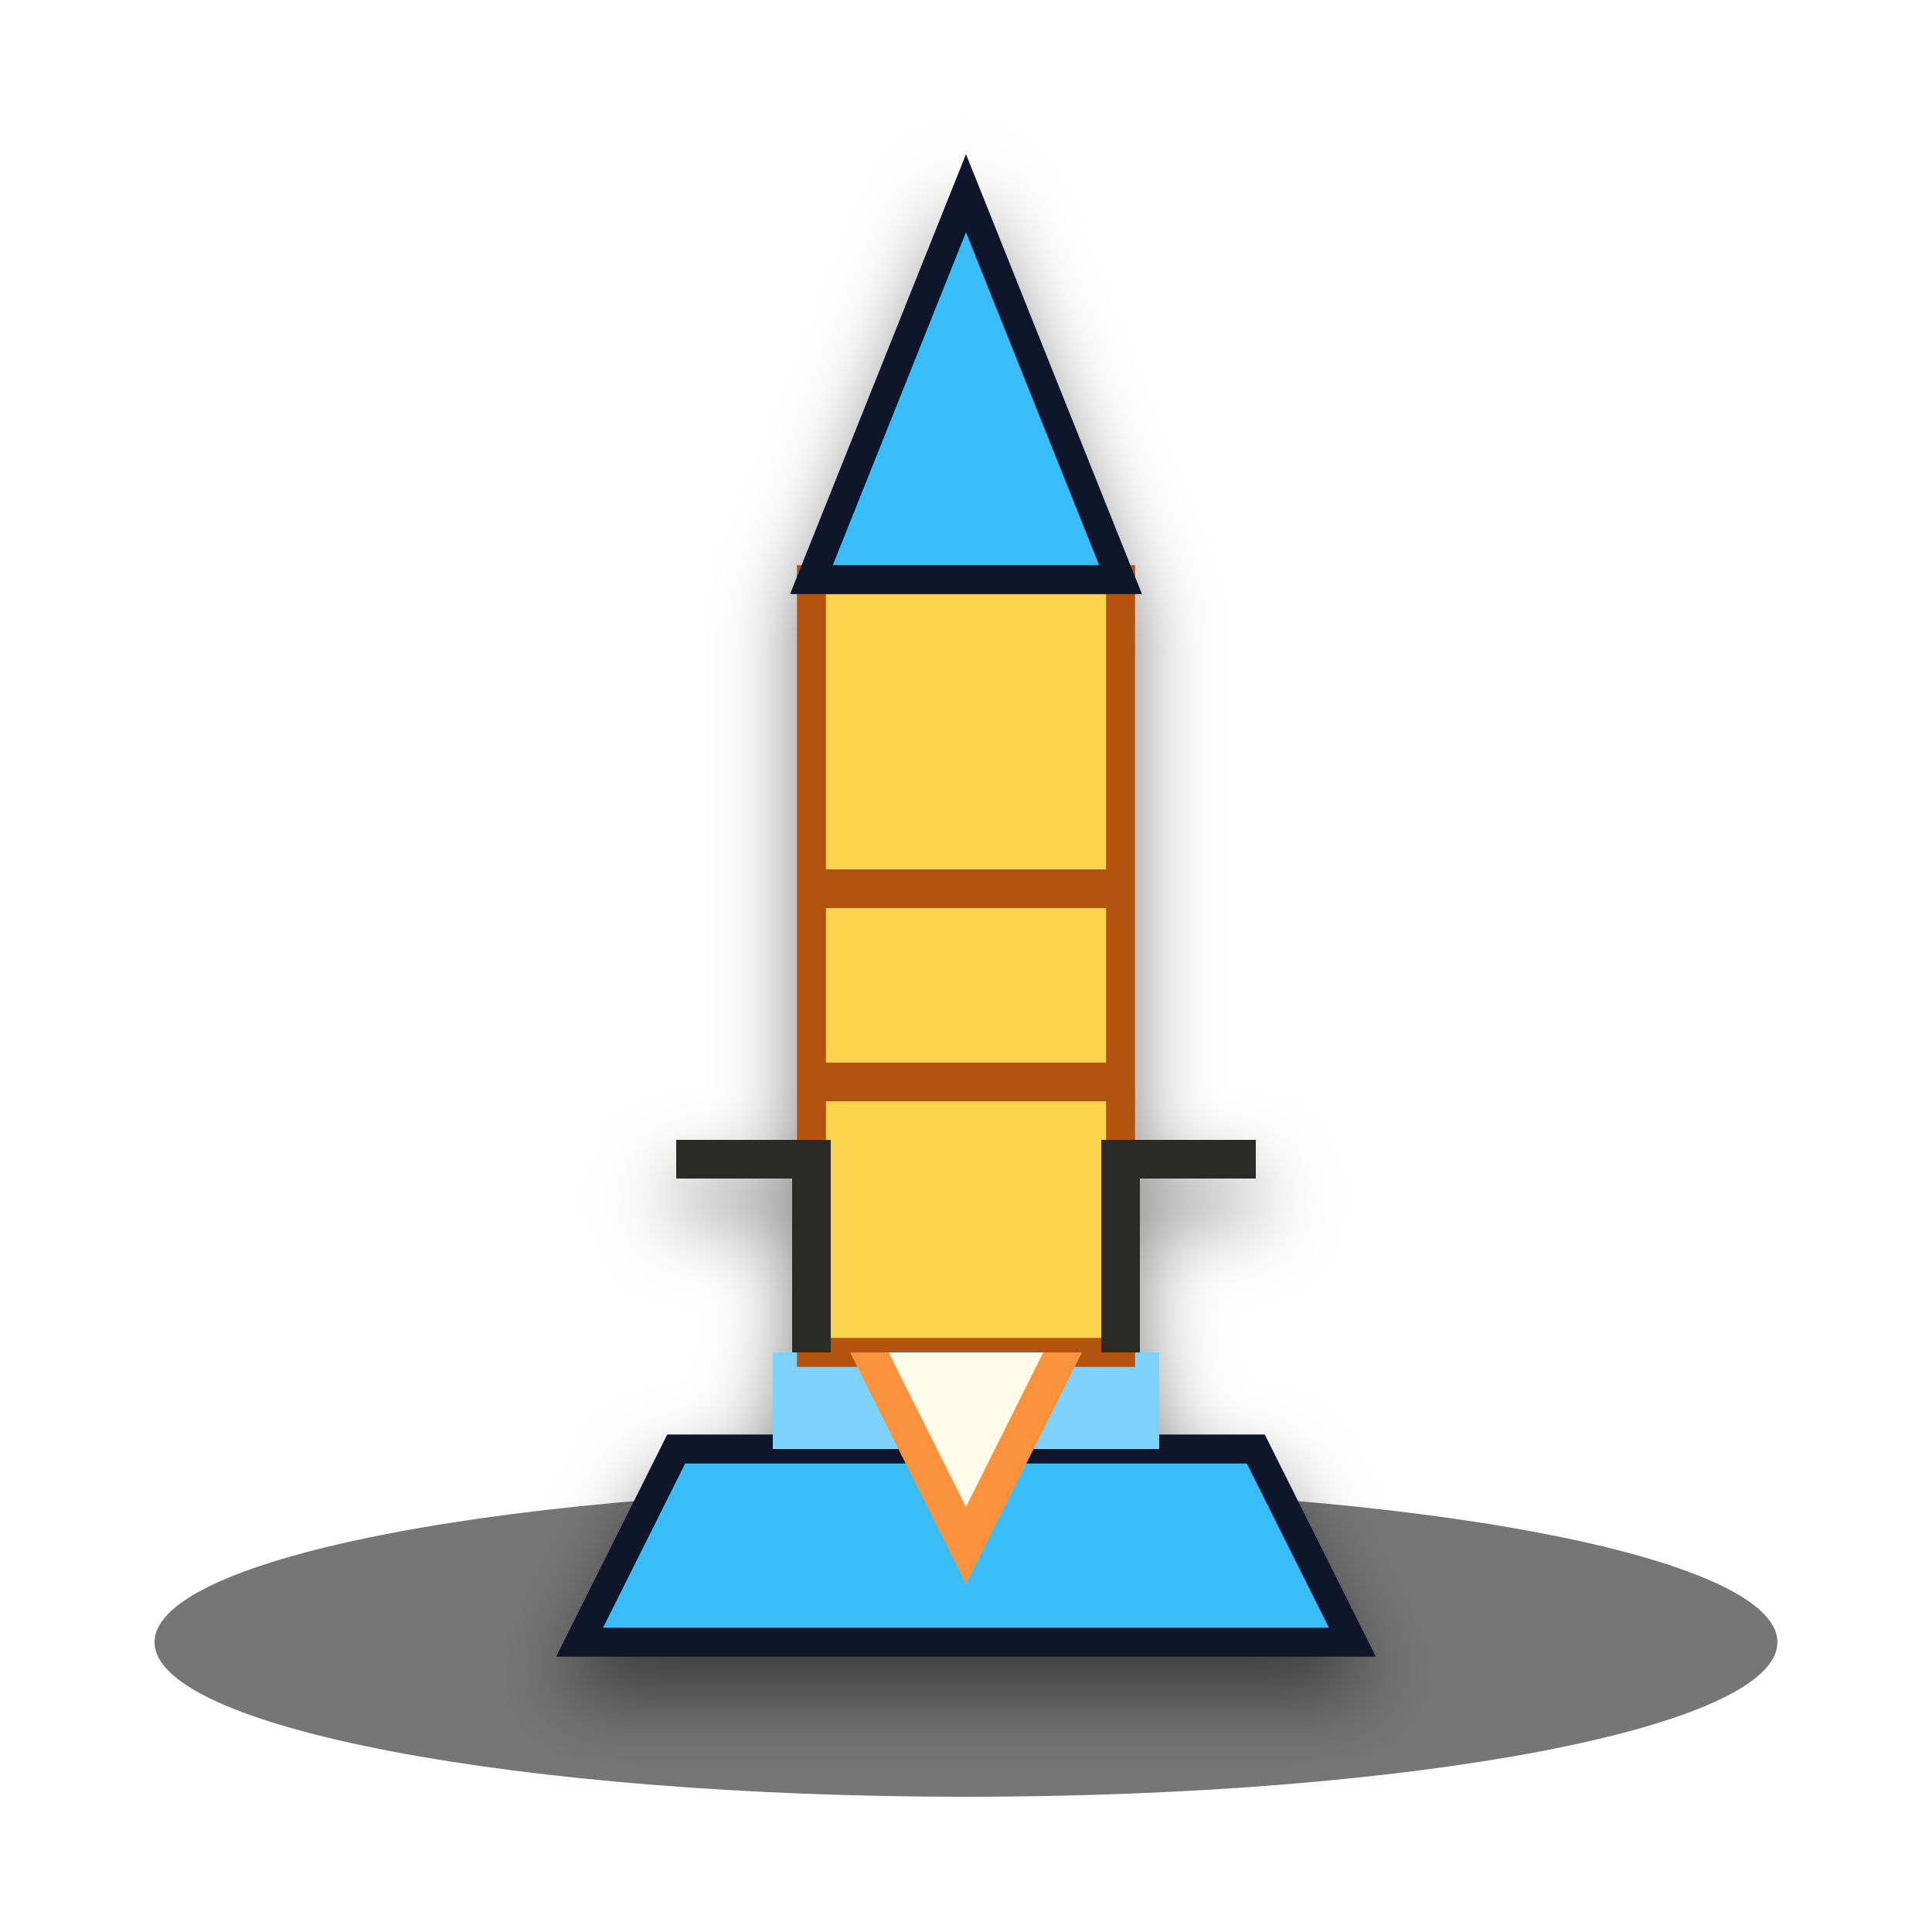
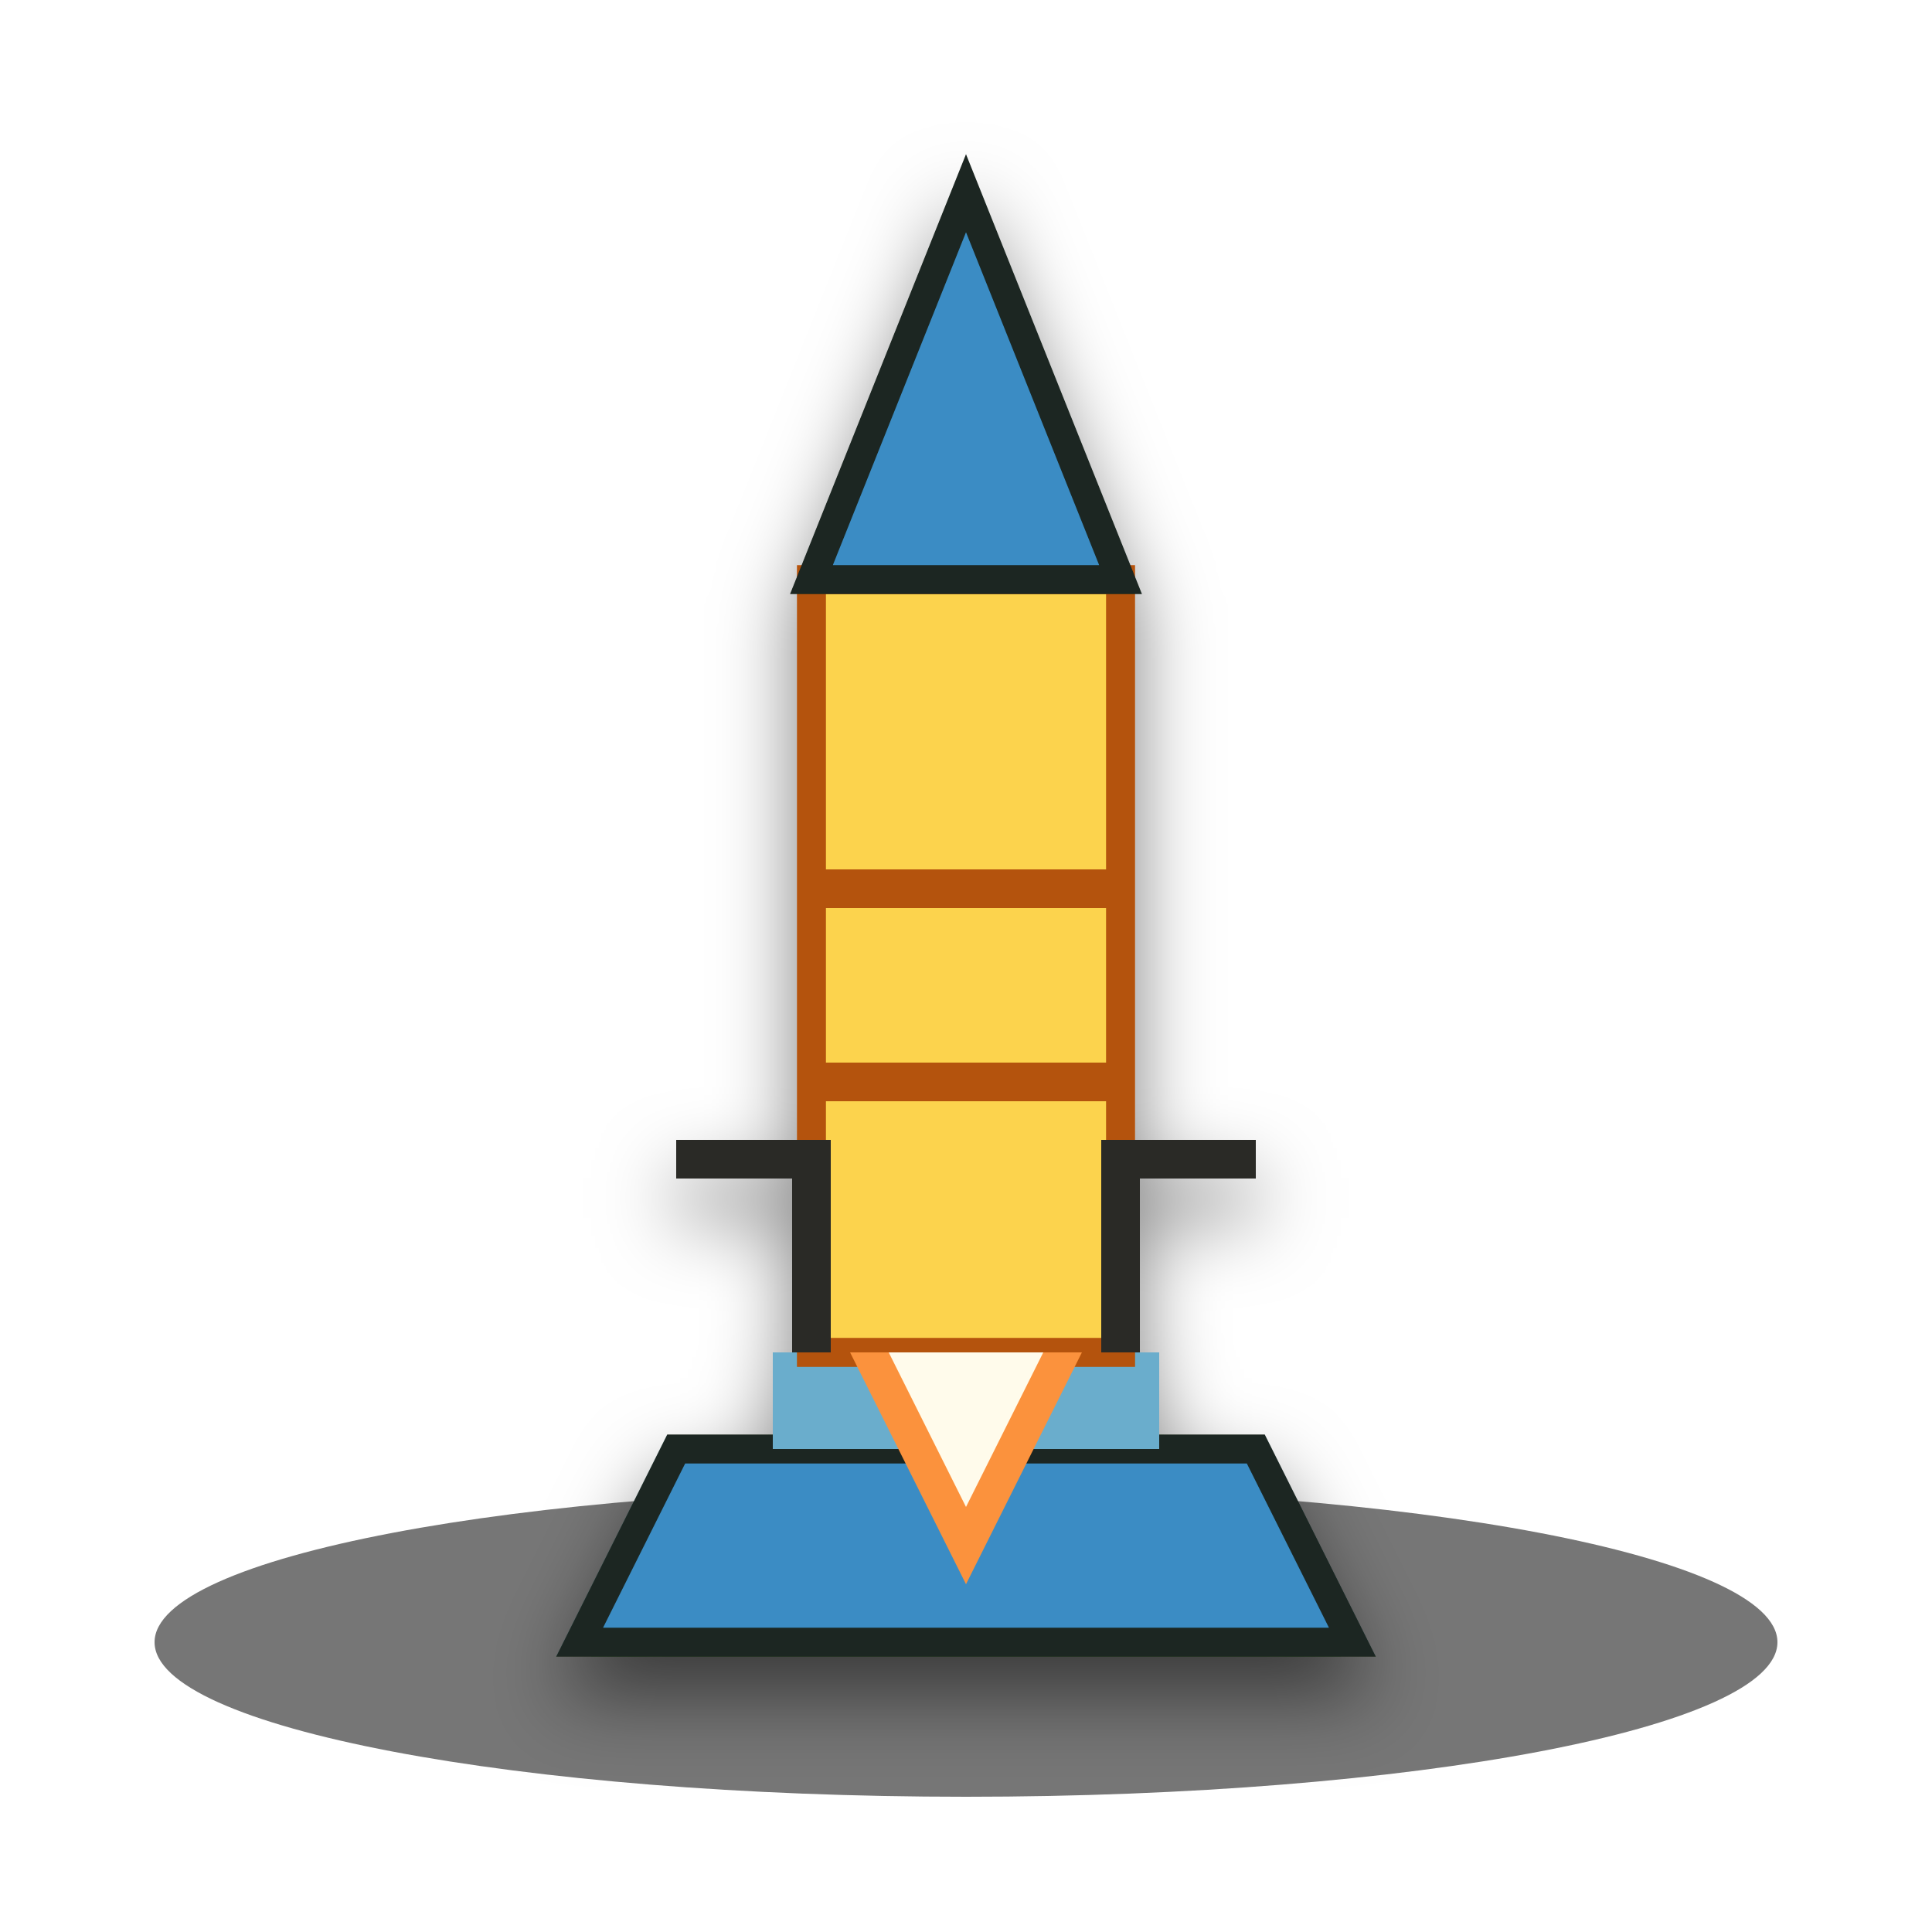
<svg xmlns="http://www.w3.org/2000/svg" viewBox="0 0 100 100">
  <defs>
    <filter id="shadow" x="-20%" y="-20%" width="140%" height="140%">
      <feDropShadow dx="0" dy="2" stdDeviation="2" flood-color="rgba(0,0,0,0.5)" />
    </filter>
  </defs>
  <ellipse cx="50" cy="85" rx="42" ry="8" fill="#1a1a1a" opacity="0.6" />
  <g filter="url(#shadow)">
-     <path d="M 35 75 L 65 75 L 70 85 L 30 85 Z" fill="#38bdf8" stroke="#0f172a" stroke-width="1.5" />
-     <rect x="40" y="70" width="20" height="5" fill="#7dd3fc" />
+     <path d="M 35 75 L 65 75 L 70 85 L 30 85 Z" fill="#3b8cc4" stroke="#1a2520" stroke-width="1.5" />
+     <rect x="40" y="70" width="20" height="5" fill="#6aadcc" />
    <rect x="42" y="30" width="16" height="40" fill="#fcd34d" stroke="#b45309" stroke-width="1.5" />
    <rect x="42" y="55" width="16" height="2" fill="#b45309" />
    <rect x="42" y="45" width="16" height="2" fill="#b45309" />
-     <path d="M 42 30 L 50 10 L 58 30 Z" fill="#38bdf8" stroke="#0f172a" stroke-width="1.5" />
+     <path d="M 42 30 L 50 10 L 58 30 Z" fill="#3b8cc4" stroke="#1a2520" stroke-width="1.5" />
    <path d="M 44 70 L 50 82 L 56 70 Z" fill="#fb923c" />
    <path d="M 46 70 L 50 78 L 54 70 Z" fill="#fffbeb" />
    <path d="M 35 60 L 42 60 L 42 70 M 65 60 L 58 60 L 58 70" fill="none" stroke="#2c2a26" stroke-width="2" />
  </g>
</svg>
